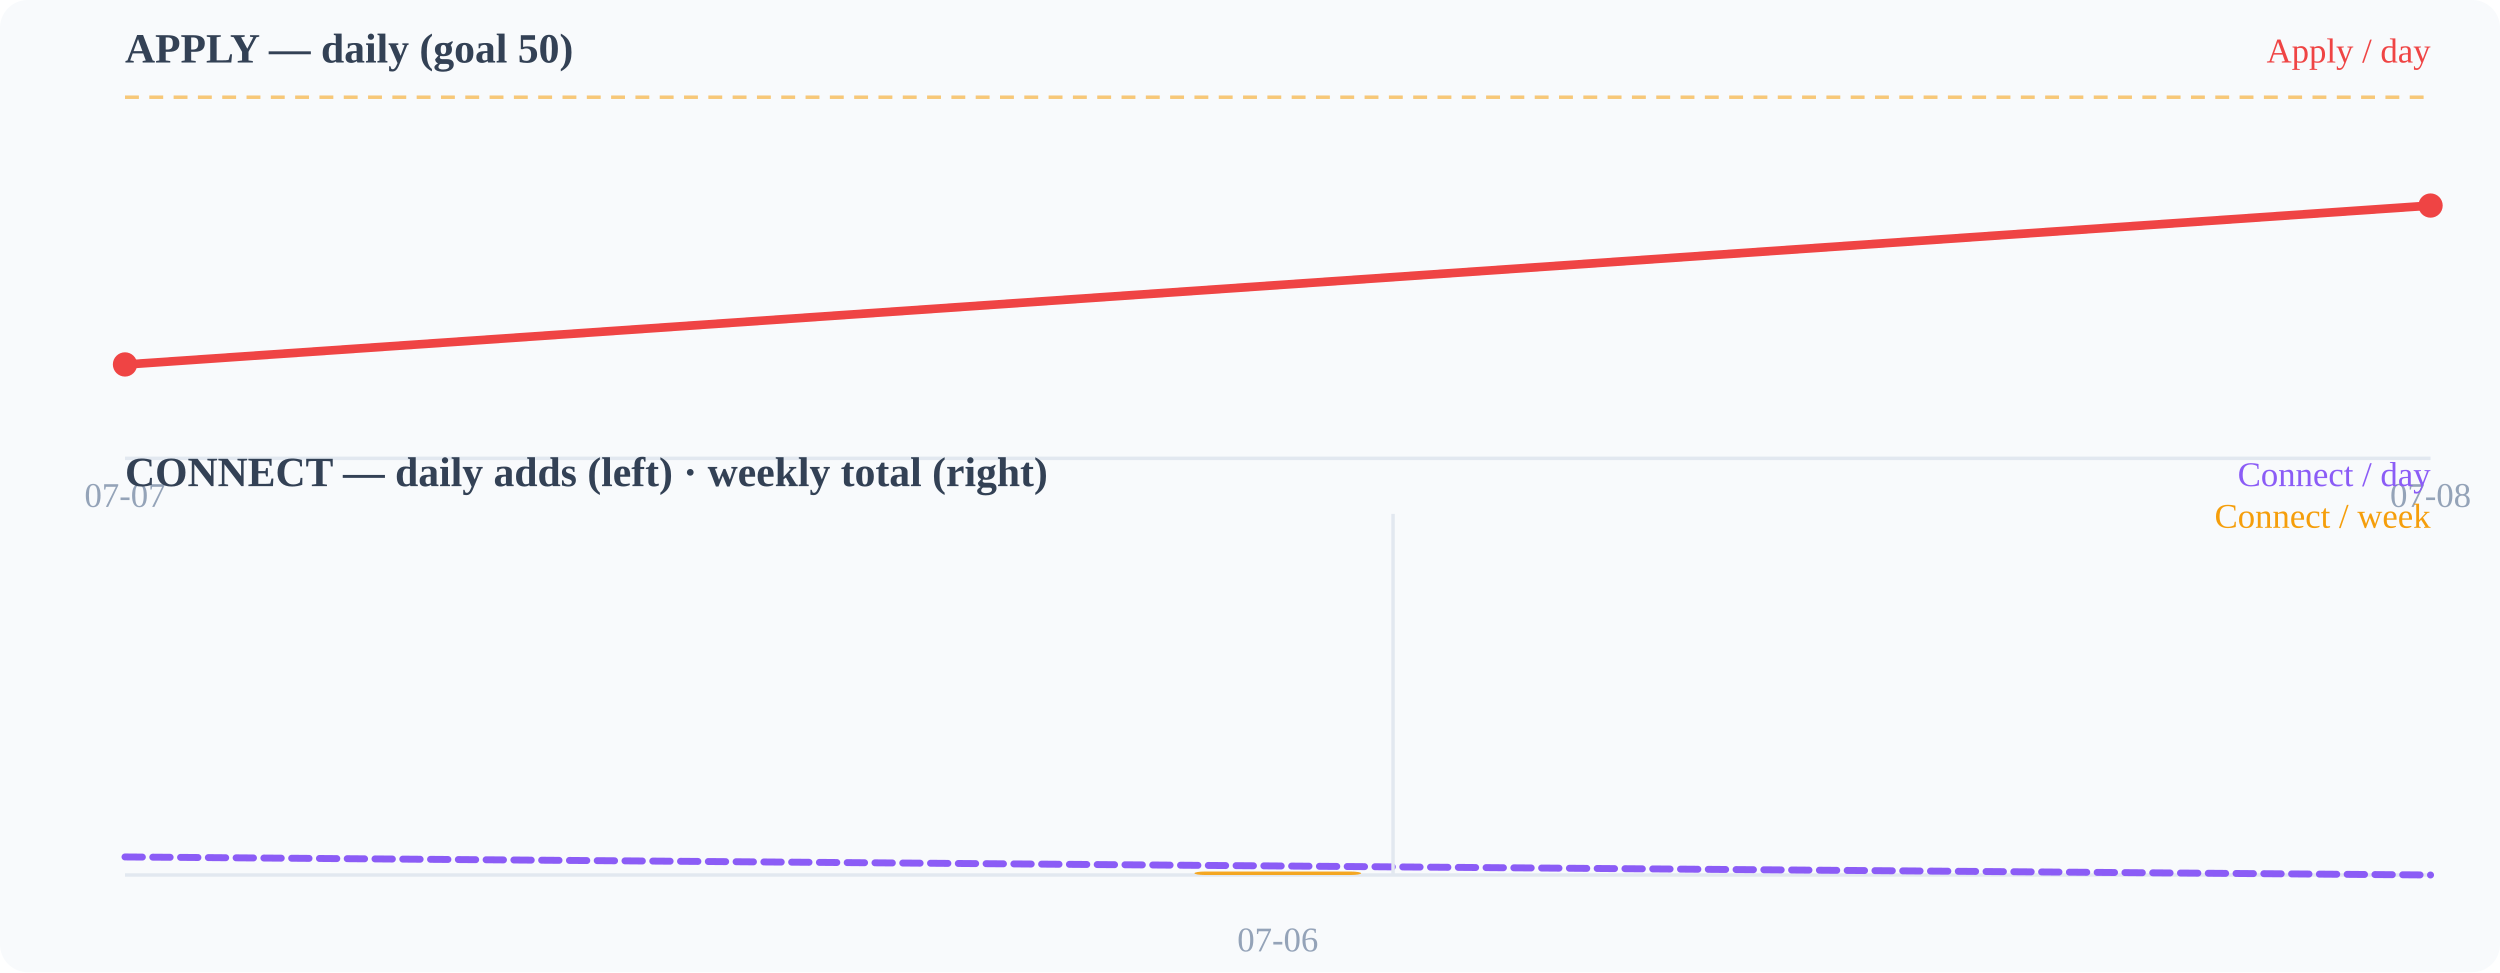
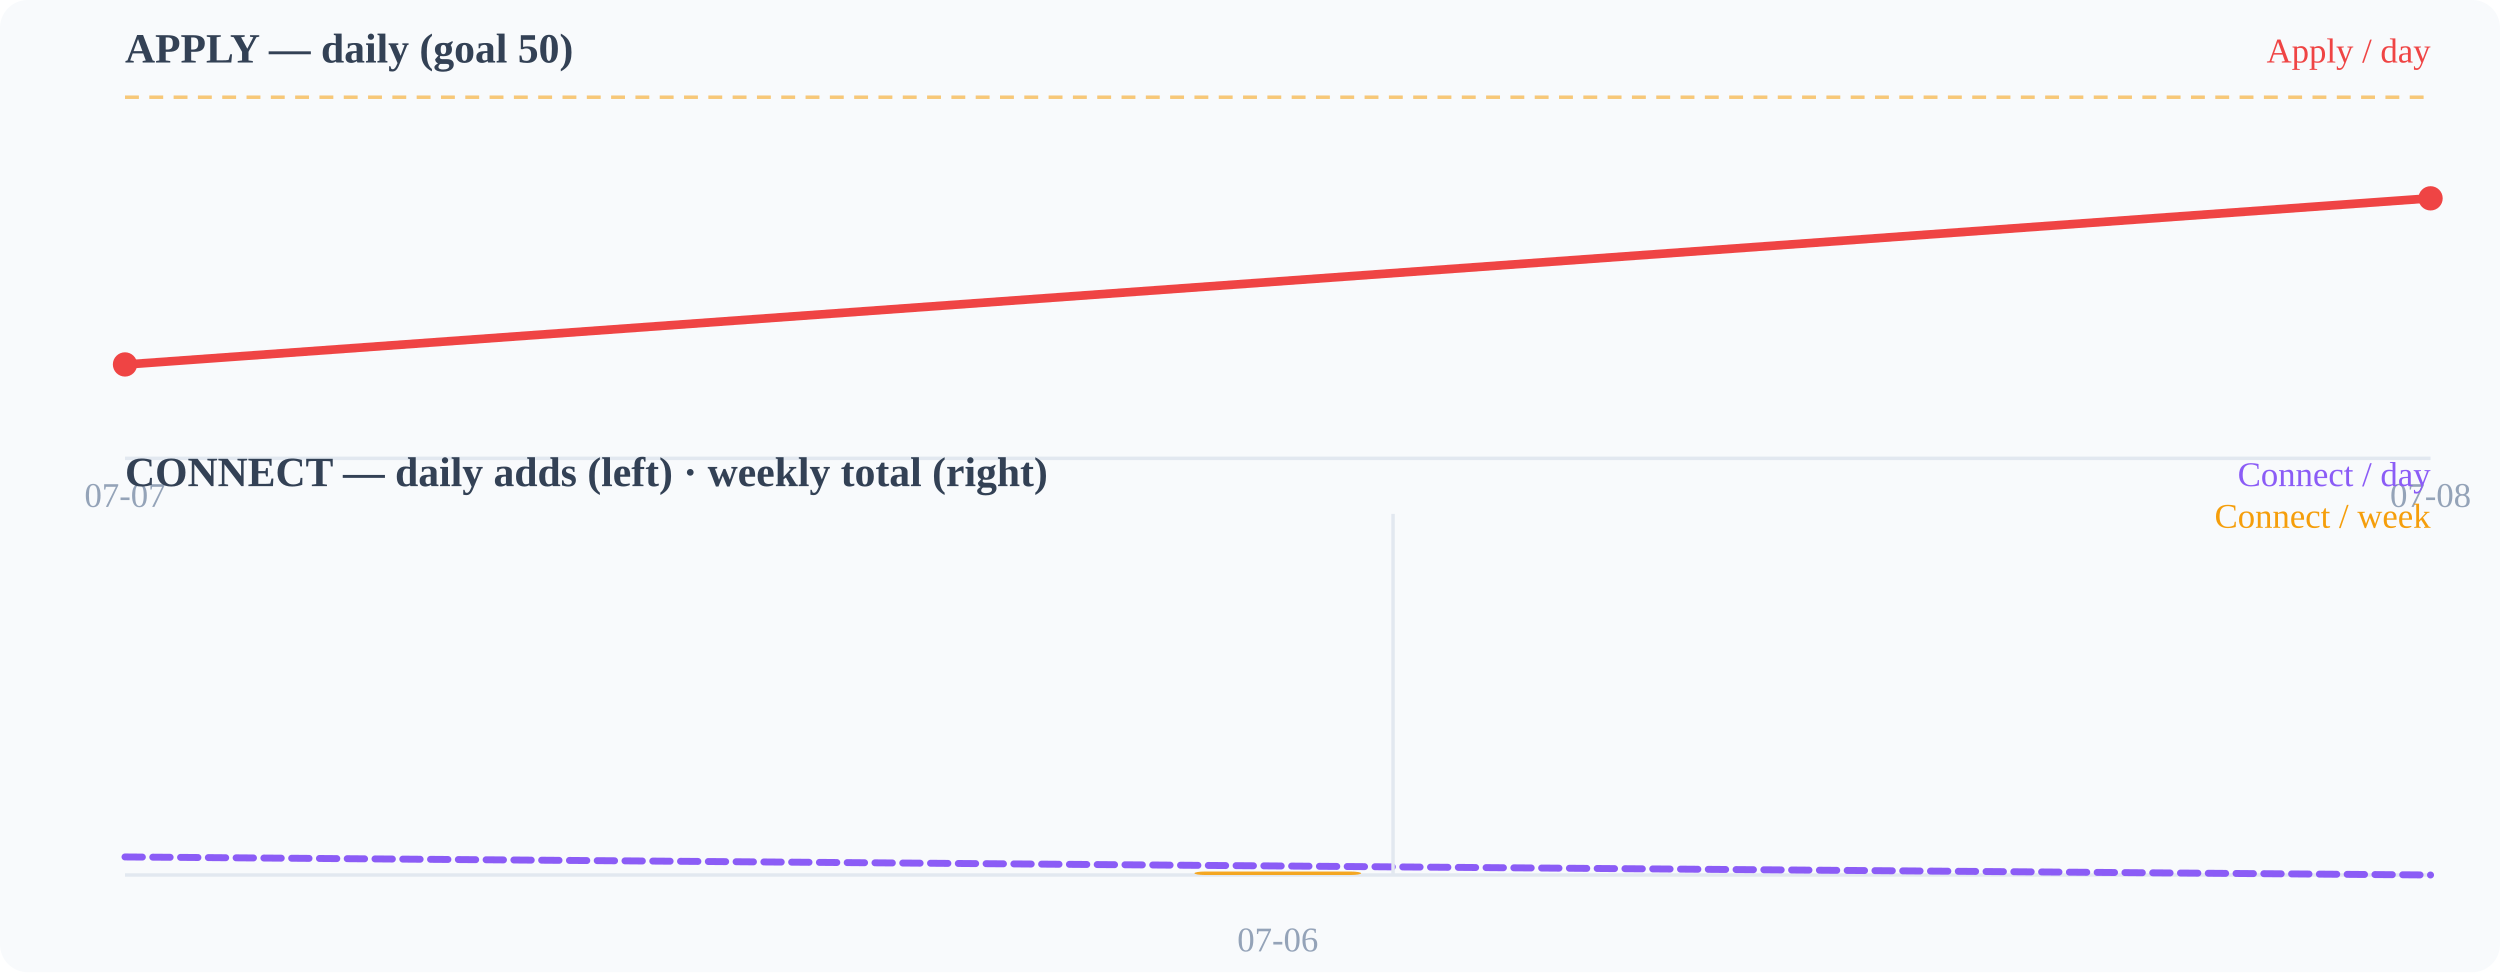
<svg xmlns="http://www.w3.org/2000/svg" width="720" height="280" viewBox="0 0 720 280">
  <rect width="720" height="280" fill="#f8fafc" rx="8" />
  <text x="36" y="18" font-size="12" font-weight="600" fill="#334155">APPLY — daily (goal 50)</text>
  <line x1="36" y1="132" x2="700" y2="132" stroke="#e2e8f0" stroke-width="1" />
  <line x1="36" y1="28.0" x2="700" y2="28.0" stroke="#f59e0b" stroke-width="1" stroke-dasharray="4 3" opacity="0.55" />
-   <polyline points="36.0,105.0 700.0,59.2" fill="none" stroke="#ef4444" stroke-width="2.5" stroke-linecap="round" stroke-linejoin="round" />
+   <polyline points="36.0,105.0 700.0,57.1" fill="none" stroke="#ef4444" stroke-width="2.5" stroke-linecap="round" stroke-linejoin="round" />
  <circle cx="36" cy="104.96" r="3.5" fill="#ef4444" />
-   <circle cx="700" cy="59.2" r="3.5" fill="#ef4444" />
+   <circle cx="700" cy="57.12" r="3.5" fill="#ef4444" />
  <text x="36" y="146" font-size="10" fill="#94a3b8" text-anchor="middle">07-07</text>
  <text x="700" y="146" font-size="10" fill="#94a3b8" text-anchor="middle">07-08</text>
  <text x="36" y="140" font-size="12" font-weight="600" fill="#334155">CONNECT — daily adds (left) · weekly total (right)</text>
  <line x1="36" y1="252" x2="700" y2="252" stroke="#e2e8f0" stroke-width="1" />
  <polyline points="36.0,246.8 700.0,252.0" fill="none" stroke="#8b5cf6" stroke-width="2" stroke-linecap="round" stroke-linejoin="round" stroke-dasharray="5 3" />
  <rect x="344.0" y="251.0" width="48" height="1.0" rx="3" fill="#f59e0b" opacity="0.9" />
  <line x1="401.2" y1="148" x2="401.2" y2="252" stroke="#e2e8f0" stroke-width="1" />
  <text x="368" y="274" font-size="10" fill="#94a3b8" text-anchor="middle">07-06</text>
  <text x="700" y="18" font-size="10" fill="#ef4444" text-anchor="end">Apply / day</text>
  <text x="700" y="140" font-size="10" fill="#8b5cf6" text-anchor="end">Connect / day</text>
  <text x="700" y="152" font-size="10" fill="#f59e0b" text-anchor="end">Connect / week</text>
</svg>
